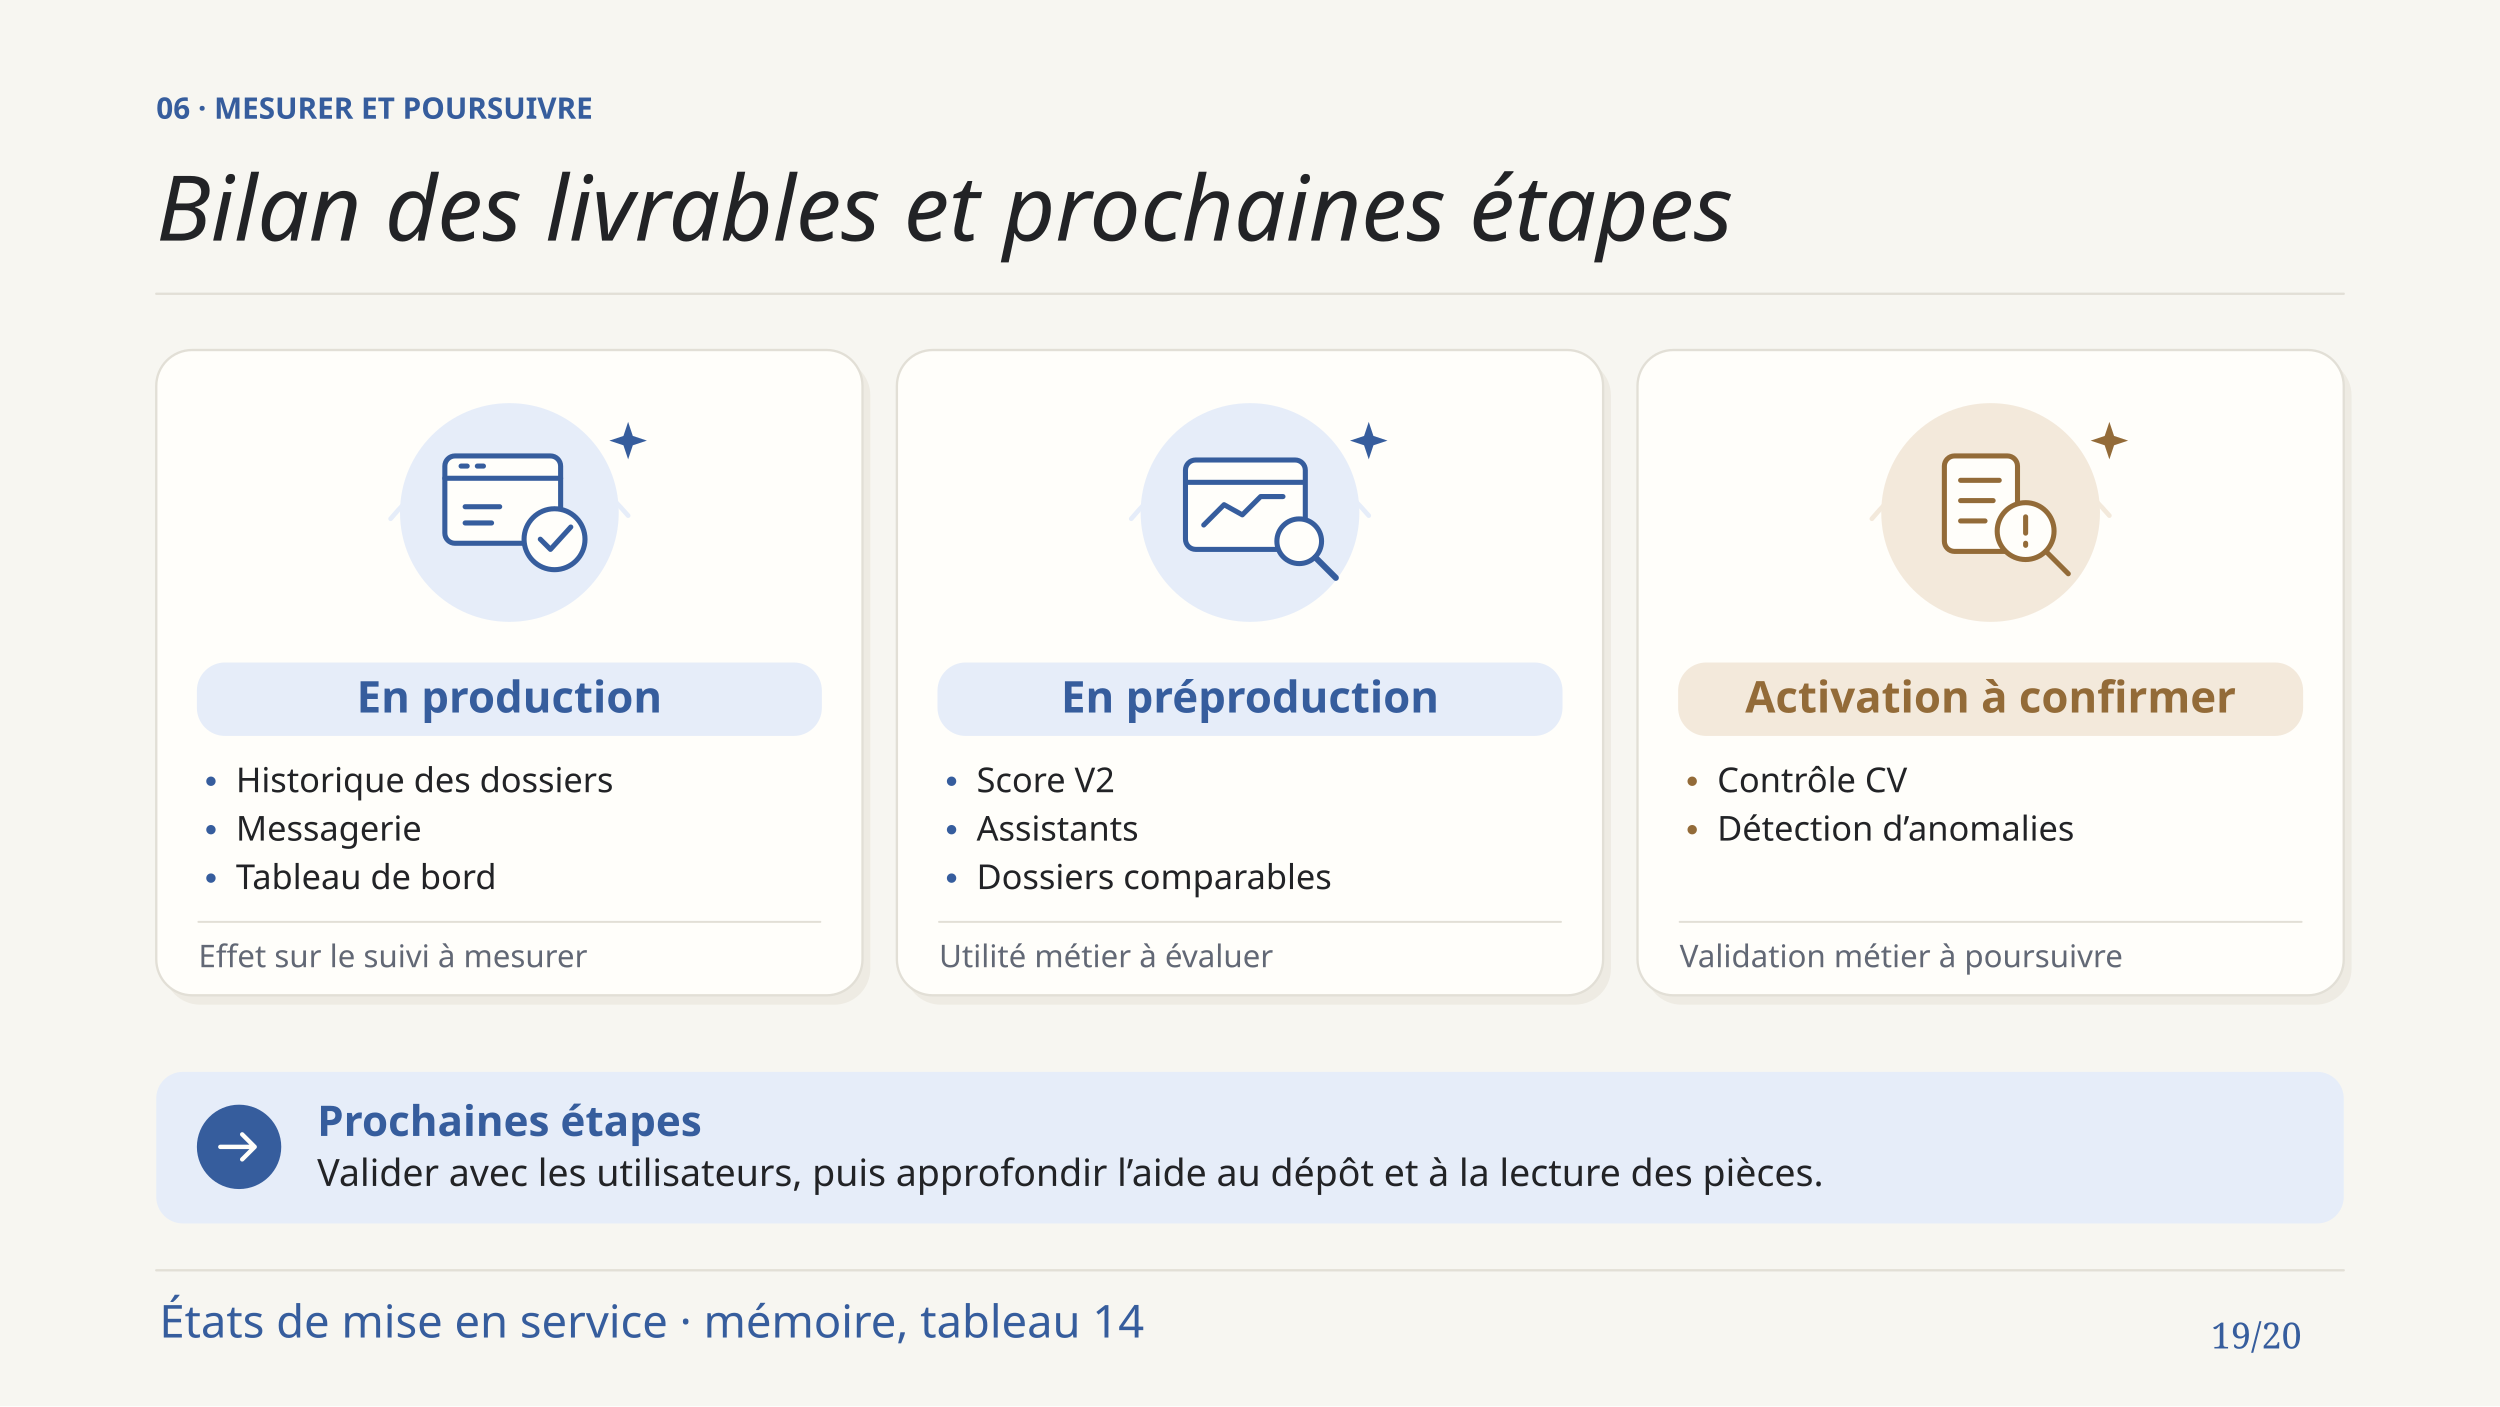
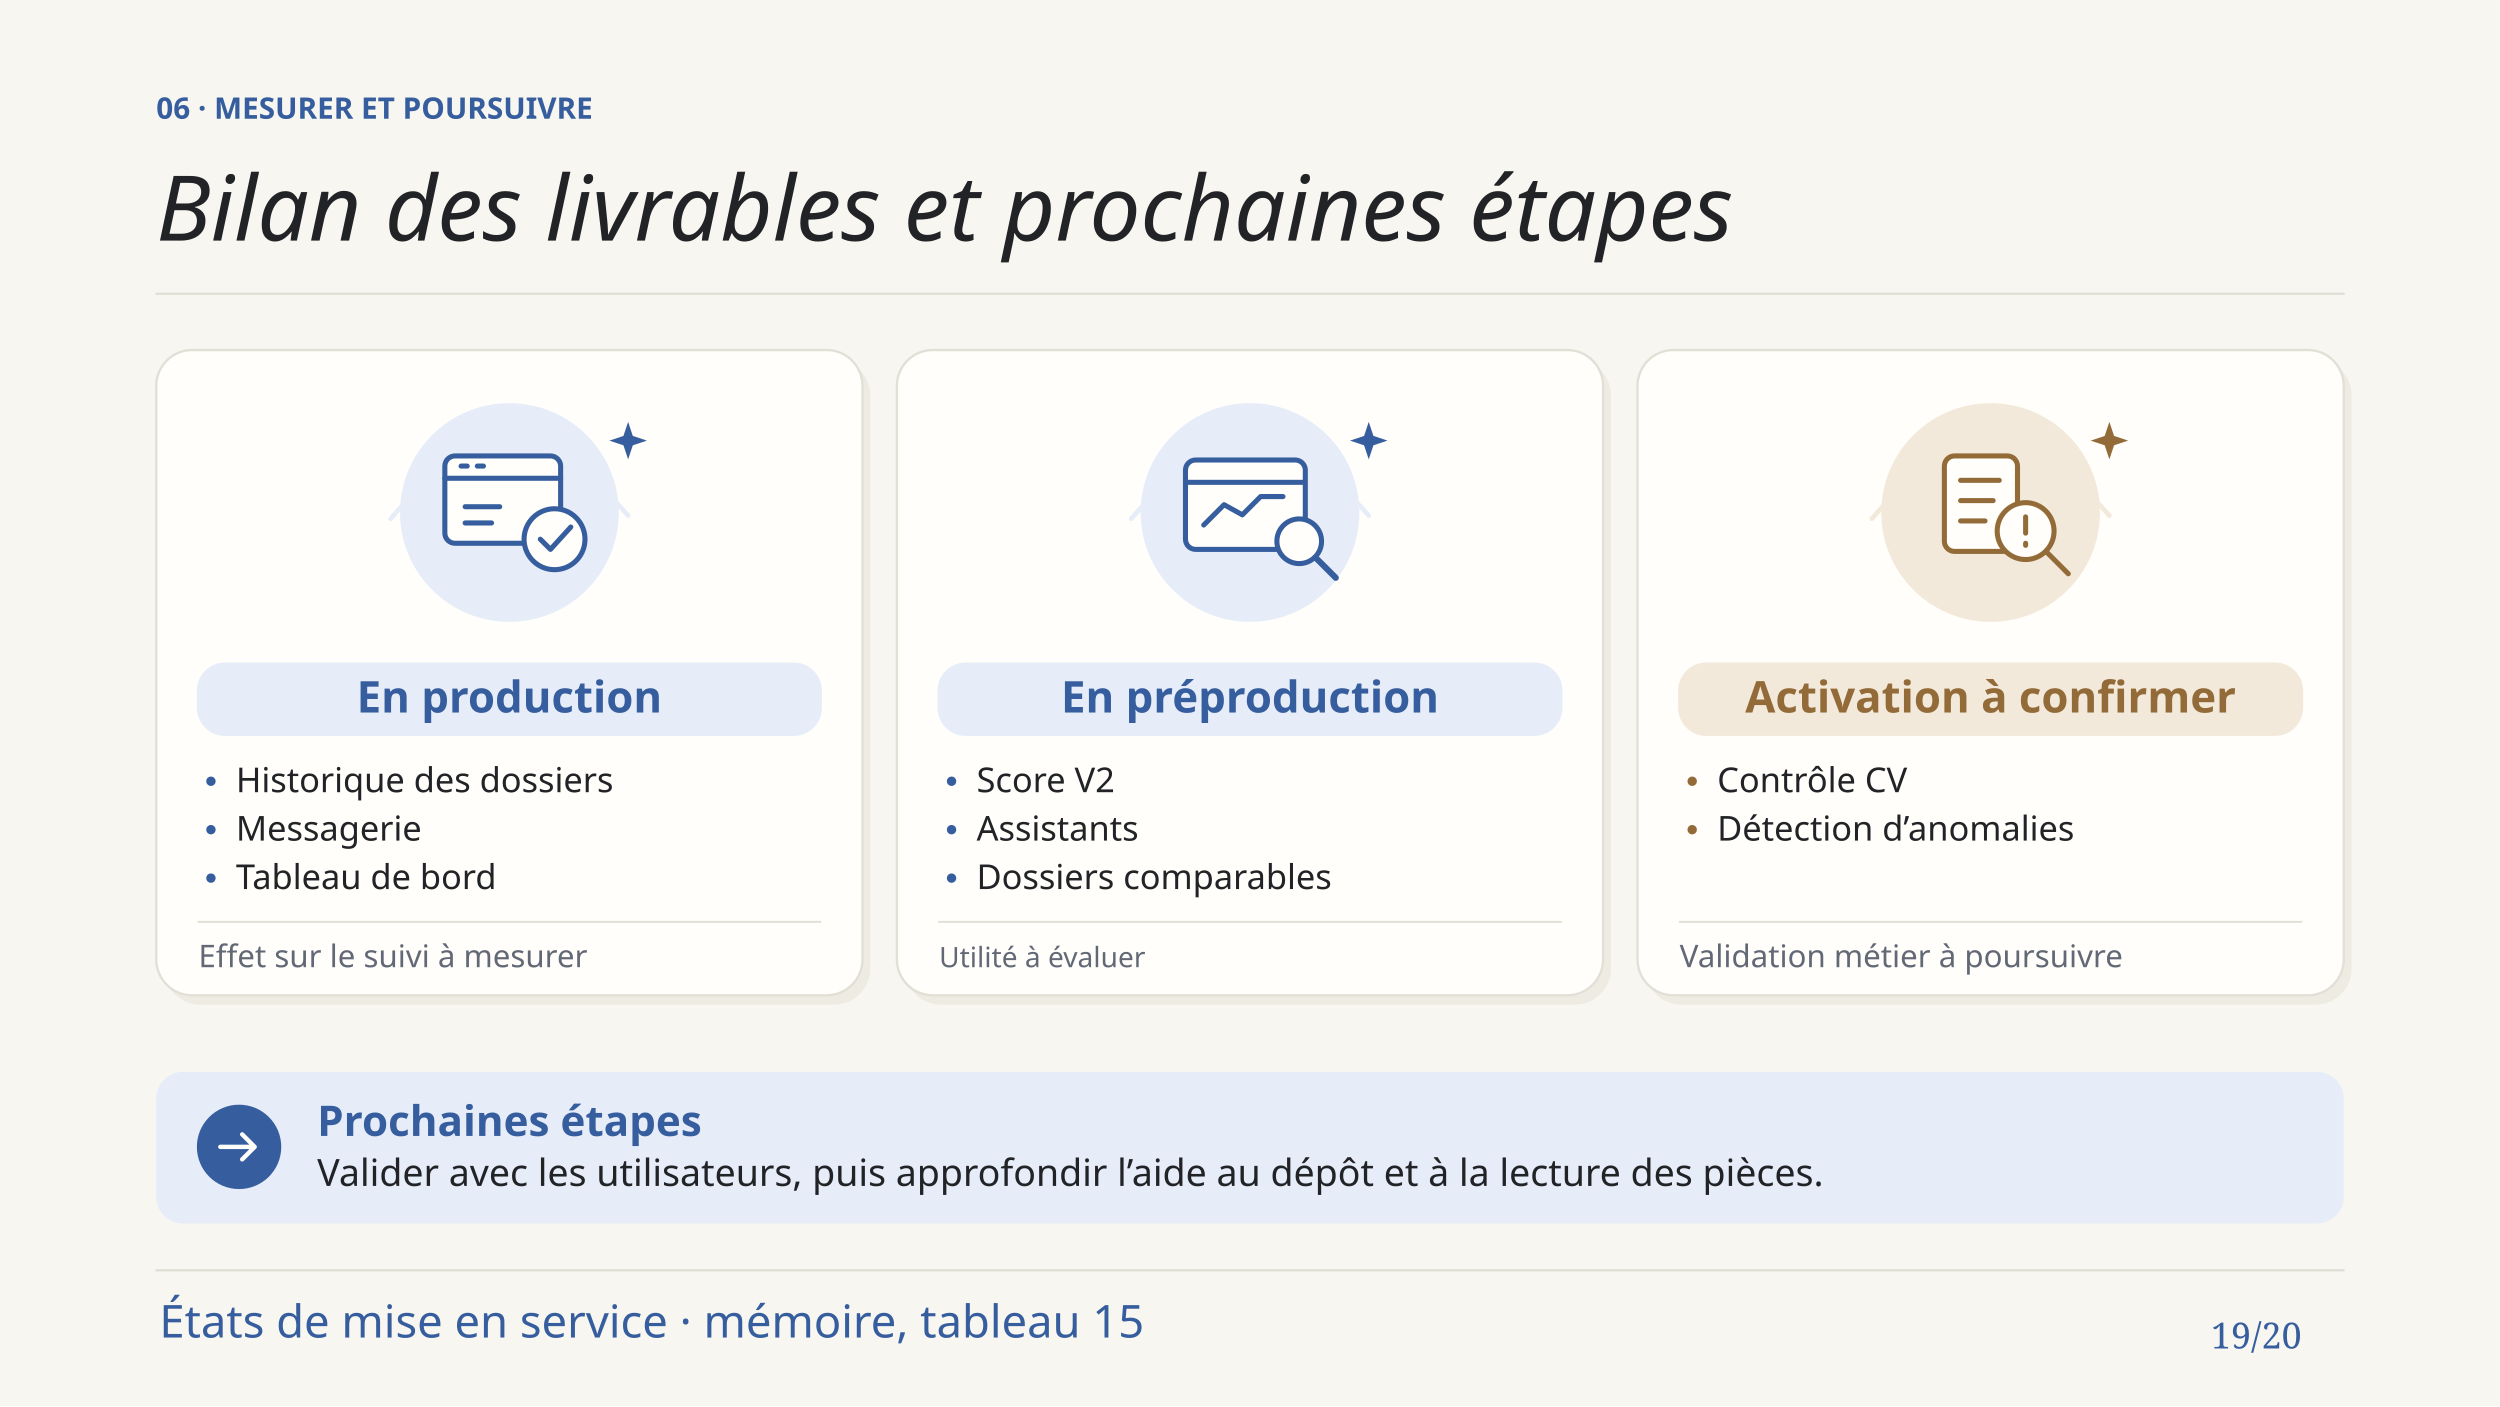
<svg xmlns="http://www.w3.org/2000/svg" viewBox="0 0 1600 900">
  <rect x="0" y="0" width="1600" height="900" rx="0" fill="#f7f6f1" stroke="none" stroke-width="1" />
  <text x="100" y="76" fill="#365d9d" font-family="Nunito" font-size="19" font-weight="700" font-style="normal" text-anchor="start">06 · MESURER ET POURSUIVRE</text>
  <text x="100" y="154" fill="#222326" font-family="Playfair Display" font-size="58" font-weight="400" font-style="italic" text-anchor="start">Bilan des livrables et prochaines étapes</text>
  <path d="M100 188 H1500" fill="none" stroke="#e2dfd6" stroke-width="1.5" stroke-linecap="round" stroke-linejoin="round" />
  <rect x="105" y="230" width="452" height="413" rx="23" fill="#eeebe3" stroke="none" stroke-width="1" />
  <rect x="100" y="224" width="452" height="413" rx="23" fill="#fffefa" stroke="#e2dfd6" stroke-width="1.5" />
  <circle cx="326" cy="328" r="70" fill="#e6edf9" stroke="none" stroke-width="1" />
  <path d="M250 332 Q326 242 402 330" fill="none" stroke="#e6edf9" stroke-width="3" stroke-linecap="round" stroke-linejoin="round" />
  <g transform="translate(325 323) scale(1.3)">
    <rect x="-31" y="-24" width="57" height="43" rx="5" fill="#fffefa" stroke="#365d9d" stroke-width="2.5" />
    <path d="M-31 -13 H26 M-23 -19 H-20 M-15 -19 H-12 M-21 1 H-4 M-21 9 H-8" fill="none" stroke="#365d9d" stroke-width="2.5" stroke-linecap="round" stroke-linejoin="round" />
    <circle cx="23" cy="17" r="15" fill="#fffefa" stroke="#365d9d" stroke-width="2.5" />
    <path d="M16 17 l5 5 10 -11" fill="none" stroke="#365d9d" stroke-width="2.5" stroke-linecap="round" stroke-linejoin="round" />
  </g>
  <path d="M402 270 l3 9 9 3 -9 3 -3 9 -3 -9 -9 -3 9 -3z" fill="#365d9d" stroke="none" stroke-width="0" stroke-linecap="round" stroke-linejoin="round" />
  <rect x="126" y="424" width="400" height="47" rx="18" fill="#e6edf9" stroke="none" stroke-width="1" />
  <text x="326" y="456" fill="#365d9d" font-family="Nunito" font-size="28" font-weight="700" font-style="normal" text-anchor="middle">En production</text>
  <circle cx="135" cy="500" r="3" fill="#365d9d" stroke="none" stroke-width="1" />
  <text x="151" y="507" fill="#222326" font-family="Nunito" font-size="22" font-weight="400" font-style="normal" text-anchor="start">Historique des dossiers</text>
  <circle cx="135" cy="531" r="3" fill="#365d9d" stroke="none" stroke-width="1" />
  <text x="151" y="538" fill="#222326" font-family="Nunito" font-size="22" font-weight="400" font-style="normal" text-anchor="start">Messagerie</text>
  <circle cx="135" cy="562" r="3" fill="#365d9d" stroke="none" stroke-width="1" />
  <text x="151" y="569" fill="#222326" font-family="Nunito" font-size="22" font-weight="400" font-style="normal" text-anchor="start">Tableau de bord</text>
  <path d="M127 590 H525" fill="none" stroke="#e2dfd6" stroke-width="1.3" stroke-linecap="round" stroke-linejoin="round" />
  <text x="127" y="619" fill="#626875" font-family="Nunito" font-size="20" font-weight="400" font-style="normal" text-anchor="start">Effet sur le suivi à mesurer</text>
  <rect x="579" y="230" width="452" height="413" rx="23" fill="#eeebe3" stroke="none" stroke-width="1" />
  <rect x="574" y="224" width="452" height="413" rx="23" fill="#fffefa" stroke="#e2dfd6" stroke-width="1.5" />
  <circle cx="800" cy="328" r="70" fill="#e6edf9" stroke="none" stroke-width="1" />
  <path d="M724 332 Q800 242 876 330" fill="none" stroke="#e6edf9" stroke-width="3" stroke-linecap="round" stroke-linejoin="round" />
  <g transform="translate(799 323) scale(1.3)">
    <rect x="-31" y="-22" width="59" height="44" rx="5" fill="#fffefa" stroke="#365d9d" stroke-width="2.5" />
    <path d="M-30 -11 H27 M-22 10 L-12 0 -3 5 6 -4 17 -4" fill="none" stroke="#365d9d" stroke-width="2.5" stroke-linecap="round" stroke-linejoin="round" />
    <circle cx="25" cy="18" r="11" fill="#fffefa" stroke="#365d9d" stroke-width="2.5" />
    <path d="M33 26 l10 10" fill="none" stroke="#365d9d" stroke-width="3" stroke-linecap="round" stroke-linejoin="round" />
  </g>
  <path d="M876 270 l3 9 9 3 -9 3 -3 9 -3 -9 -9 -3 9 -3z" fill="#365d9d" stroke="none" stroke-width="0" stroke-linecap="round" stroke-linejoin="round" />
  <rect x="600" y="424" width="400" height="47" rx="18" fill="#e6edf9" stroke="none" stroke-width="1" />
  <text x="800" y="456" fill="#365d9d" font-family="Nunito" font-size="28" font-weight="700" font-style="normal" text-anchor="middle">En préproduction</text>
  <circle cx="609" cy="500" r="3" fill="#365d9d" stroke="none" stroke-width="1" />
  <text x="625" y="507" fill="#222326" font-family="Nunito" font-size="22" font-weight="400" font-style="normal" text-anchor="start">Score V2</text>
  <circle cx="609" cy="531" r="3" fill="#365d9d" stroke="none" stroke-width="1" />
  <text x="625" y="538" fill="#222326" font-family="Nunito" font-size="22" font-weight="400" font-style="normal" text-anchor="start">Assistants</text>
  <circle cx="609" cy="562" r="3" fill="#365d9d" stroke="none" stroke-width="1" />
  <text x="625" y="569" fill="#222326" font-family="Nunito" font-size="22" font-weight="400" font-style="normal" text-anchor="start">Dossiers comparables</text>
  <path d="M601 590 H999" fill="none" stroke="#e2dfd6" stroke-width="1.3" stroke-linecap="round" stroke-linejoin="round" />
-   <text x="601" y="619" fill="#626875" font-family="Nunito" font-size="20" font-weight="400" font-style="normal" text-anchor="start">Utilité métier à évaluer</text>
+   <text x="601" y="619" fill="#626875" font-family="Nunito" font-size="18" font-weight="400" font-style="normal" text-anchor="start">Utilité à évaluer</text>
  <rect x="1053" y="230" width="452" height="413" rx="23" fill="#eeebe3" stroke="none" stroke-width="1" />
  <rect x="1048" y="224" width="452" height="413" rx="23" fill="#fffefa" stroke="#e2dfd6" stroke-width="1.5" />
  <circle cx="1274" cy="328" r="70" fill="#f3e9db" stroke="none" stroke-width="1" />
  <path d="M1198 332 Q1274 242 1350 330" fill="none" stroke="#f3e9db" stroke-width="3" stroke-linecap="round" stroke-linejoin="round" />
  <g transform="translate(1273 323) scale(1.3)">
    <rect x="-22" y="-24" width="36" height="47" rx="5" fill="#fffefa" stroke="#936b38" stroke-width="2.5" />
    <path d="M-14 -12 H5 M-14 -2 H2 M-14 8 H-2" fill="none" stroke="#936b38" stroke-width="2.5" stroke-linecap="round" stroke-linejoin="round" />
    <circle cx="18" cy="13" r="14" fill="#fffefa" stroke="#936b38" stroke-width="2.5" />
    <path d="M28 23 l11 11 M18 6 v8 M18 19 v1" fill="none" stroke="#936b38" stroke-width="2.5" stroke-linecap="round" stroke-linejoin="round" />
  </g>
  <path d="M1350 270 l3 9 9 3 -9 3 -3 9 -3 -9 -9 -3 9 -3z" fill="#936b38" stroke="none" stroke-width="0" stroke-linecap="round" stroke-linejoin="round" />
  <rect x="1074" y="424" width="400" height="47" rx="18" fill="#f3e9db" stroke="none" stroke-width="1" />
  <text x="1274" y="456" fill="#936b38" font-family="Nunito" font-size="28" font-weight="700" font-style="normal" text-anchor="middle">Activation à confirmer</text>
  <circle cx="1083" cy="500" r="3" fill="#936b38" stroke="none" stroke-width="1" />
  <text x="1099" y="507" fill="#222326" font-family="Nunito" font-size="22" font-weight="400" font-style="normal" text-anchor="start">Contrôle CV</text>
  <circle cx="1083" cy="531" r="3" fill="#936b38" stroke="none" stroke-width="1" />
  <text x="1099" y="538" fill="#222326" font-family="Nunito" font-size="22" font-weight="400" font-style="normal" text-anchor="start">Détection d’anomalies</text>
  <path d="M1075 590 H1473" fill="none" stroke="#e2dfd6" stroke-width="1.3" stroke-linecap="round" stroke-linejoin="round" />
  <text x="1075" y="619" fill="#626875" font-family="Nunito" font-size="20" font-weight="400" font-style="normal" text-anchor="start">Validation métier à poursuivre</text>
  <rect x="100" y="686" width="1400" height="97" rx="17" fill="#e6edf9" stroke="none" stroke-width="1" />
  <circle cx="153" cy="734" r="27" fill="#365d9d" stroke="none" stroke-width="1" />
  <path d="M141 734 H163 M155 726 l8 8 -8 8" fill="none" stroke="#fffefa" stroke-width="2.8" stroke-linecap="round" stroke-linejoin="round" />
  <text x="203" y="727" fill="#365d9d" font-family="Nunito" font-size="27" font-weight="700" font-style="normal" text-anchor="start">Prochaines étapes</text>
  <text x="203" y="759" fill="#222326" font-family="Nunito" font-size="24" font-weight="400" font-style="normal" text-anchor="start">Valider avec les utilisateurs, puis approfondir l’aide au dépôt et à la lecture des pièces.</text>
  <path d="M100 813 H1500" fill="none" stroke="#e2dfd6" stroke-width="1.5" stroke-linecap="round" stroke-linejoin="round" />
-   <text x="102" y="856" fill="#365d9d" font-family="Caveat" font-size="29" font-weight="400" font-style="normal" text-anchor="start">États de mise en service · mémoire, tableau 14</text>
+   <text x="102" y="856" fill="#365d9d" font-family="Caveat" font-size="29" font-weight="400" font-style="normal" text-anchor="start">États de mise en service · mémoire, tableau 15</text>
  <text x="1415" y="863" fill="#365d9d" font-family="Georgia" font-size="23" font-weight="400" font-style="normal" text-anchor="start">19/20</text>
</svg>
